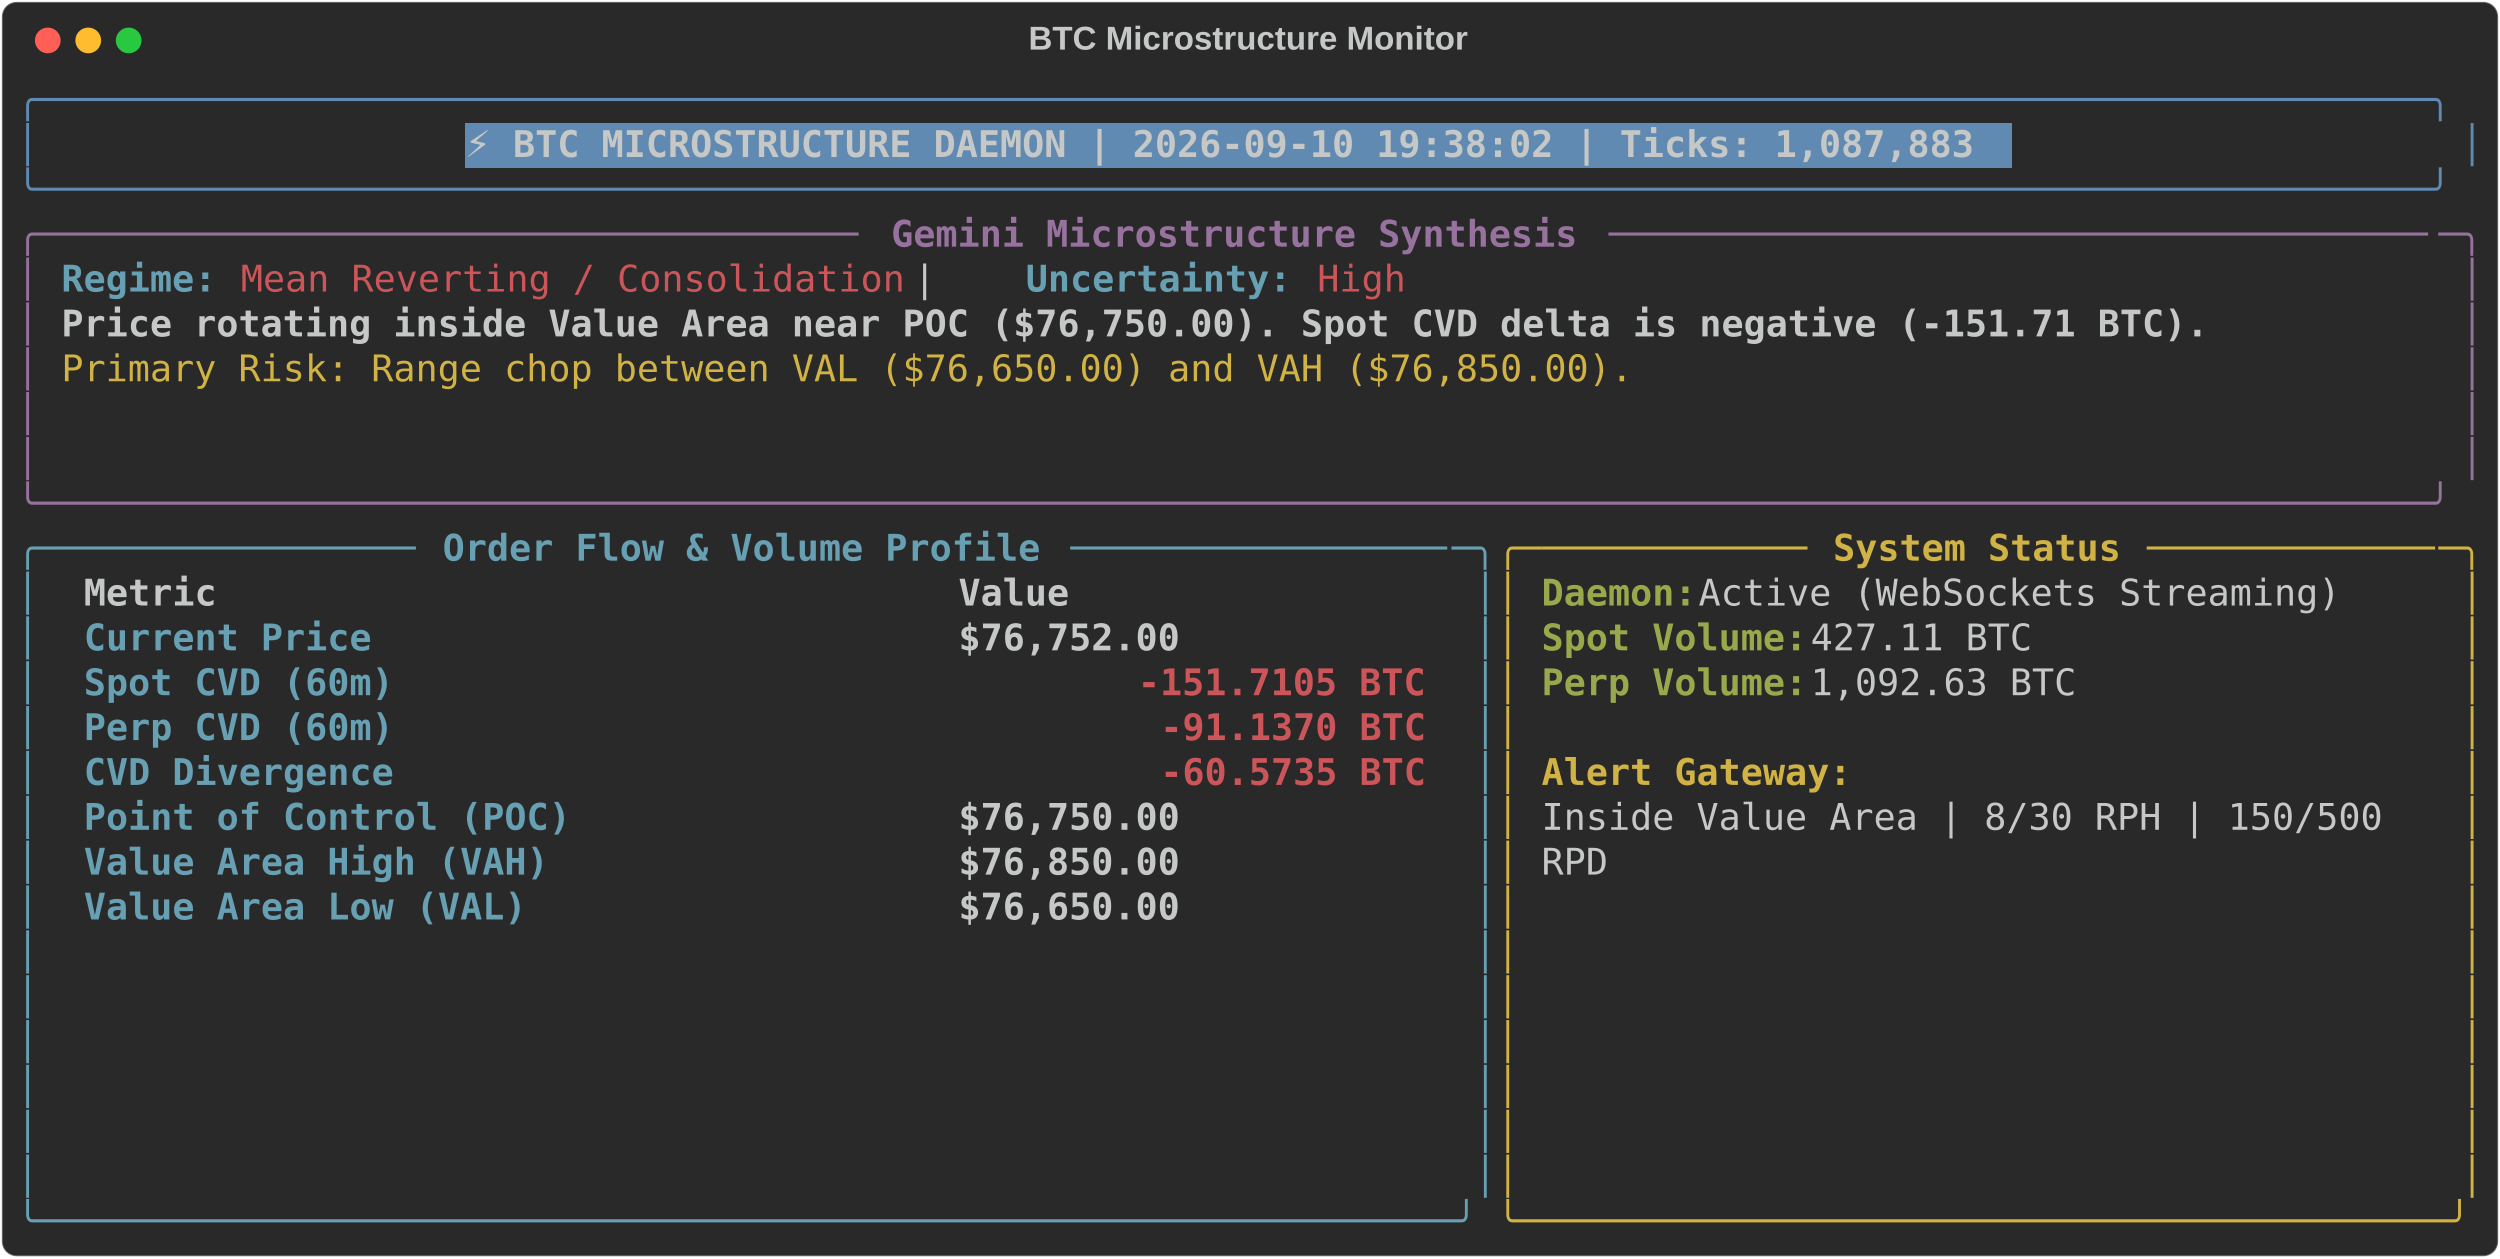
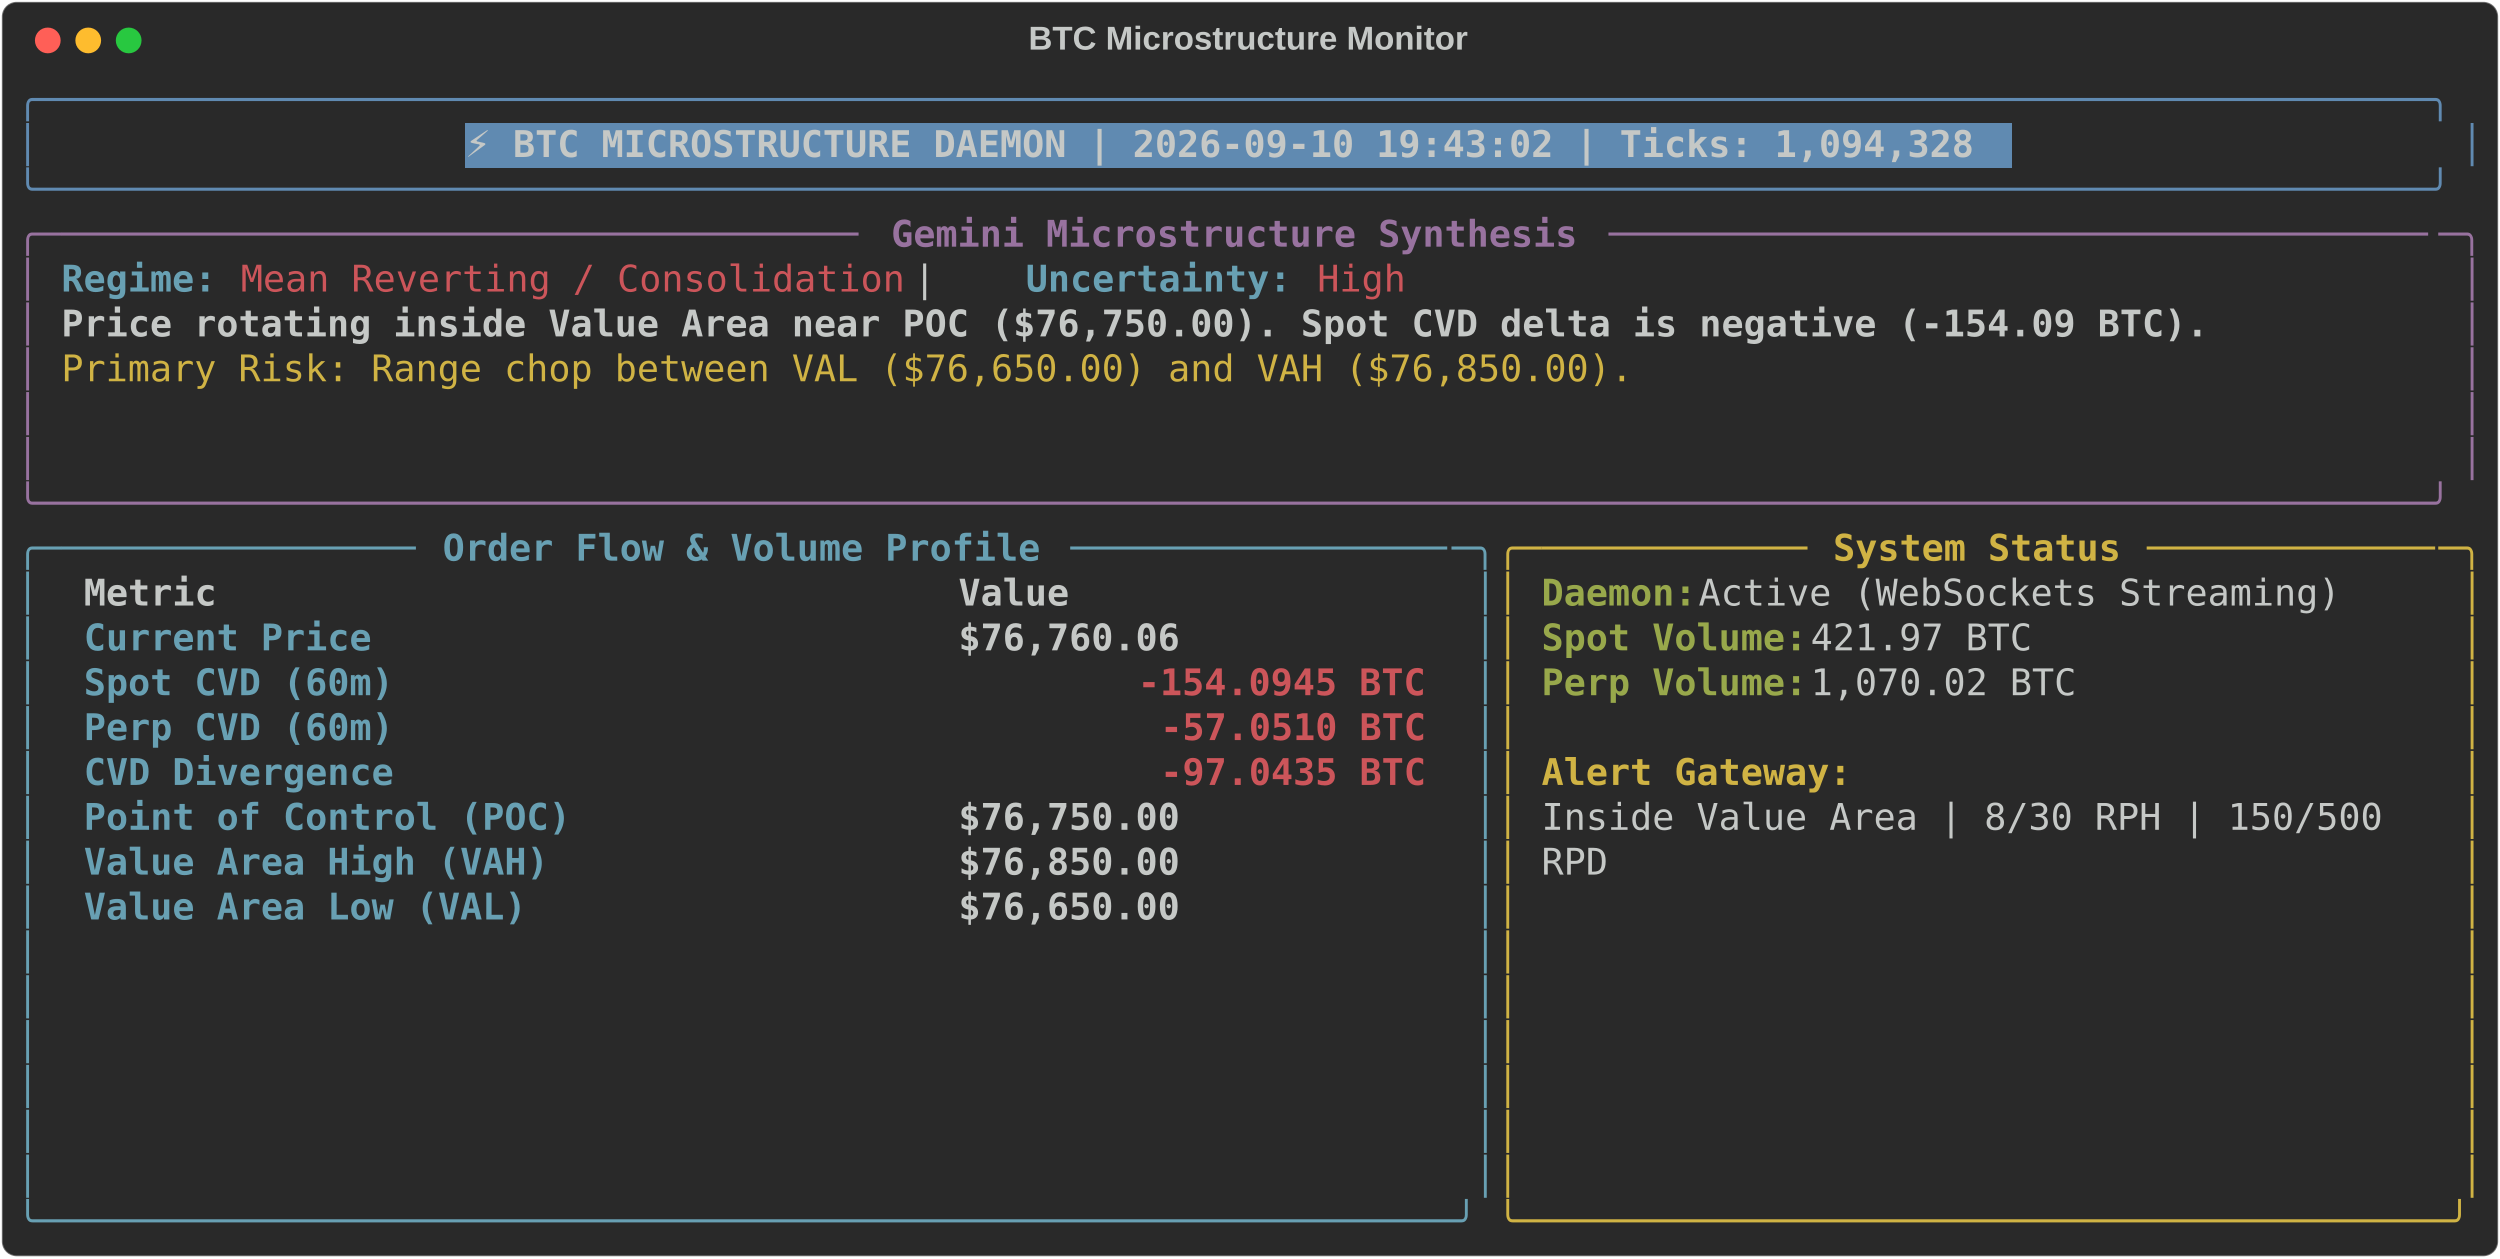
<svg xmlns="http://www.w3.org/2000/svg" class="rich-terminal" viewBox="0 0 1360 684.4">
  <style>

    @font-face {
        font-family: "Fira Code";
        src: local("FiraCode-Regular"),
                url("https://cdnjs.cloudflare.com/ajax/libs/firacode/6.2.0/woff2/FiraCode-Regular.woff2") format("woff2"),
                url("https://cdnjs.cloudflare.com/ajax/libs/firacode/6.2.0/woff/FiraCode-Regular.woff") format("woff");
        font-style: normal;
        font-weight: 400;
    }
    @font-face {
        font-family: "Fira Code";
        src: local("FiraCode-Bold"),
                url("https://cdnjs.cloudflare.com/ajax/libs/firacode/6.2.0/woff2/FiraCode-Bold.woff2") format("woff2"),
                url("https://cdnjs.cloudflare.com/ajax/libs/firacode/6.2.0/woff/FiraCode-Bold.woff") format("woff");
        font-style: bold;
        font-weight: 700;
    }

-     .terminal-4032582293-matrix {
+     .terminal-920605334-matrix {
        font-family: Fira Code, monospace;
        font-size: 20px;
        line-height: 24.4px;
        font-variant-east-asian: full-width;
    }

-     .terminal-4032582293-title {
+     .terminal-920605334-title {
        font-size: 18px;
        font-weight: bold;
        font-family: arial;
    }

-     .terminal-4032582293-r1 { fill: #608ab1 }
- .terminal-4032582293-r2 { fill: #c5c8c6 }
- .terminal-4032582293-r3 { fill: #c5c8c6;font-weight: bold }
- .terminal-4032582293-r4 { fill: #98729f }
- .terminal-4032582293-r5 { fill: #98729f;font-weight: bold }
- .terminal-4032582293-r6 { fill: #68a0b3;font-weight: bold }
- .terminal-4032582293-r7 { fill: #cc555a }
- .terminal-4032582293-r8 { fill: #d0b344 }
- .terminal-4032582293-r9 { fill: #68a0b3 }
- .terminal-4032582293-r10 { fill: #d0b344;font-weight: bold }
- .terminal-4032582293-r11 { fill: #98a84b;font-weight: bold }
- .terminal-4032582293-r12 { fill: #cc555a;font-weight: bold }
+     .terminal-920605334-r1 { fill: #608ab1 }
+ .terminal-920605334-r2 { fill: #c5c8c6 }
+ .terminal-920605334-r3 { fill: #c5c8c6;font-weight: bold }
+ .terminal-920605334-r4 { fill: #98729f }
+ .terminal-920605334-r5 { fill: #98729f;font-weight: bold }
+ .terminal-920605334-r6 { fill: #68a0b3;font-weight: bold }
+ .terminal-920605334-r7 { fill: #cc555a }
+ .terminal-920605334-r8 { fill: #d0b344 }
+ .terminal-920605334-r9 { fill: #68a0b3 }
+ .terminal-920605334-r10 { fill: #d0b344;font-weight: bold }
+ .terminal-920605334-r11 { fill: #98a84b;font-weight: bold }
+ .terminal-920605334-r12 { fill: #cc555a;font-weight: bold }
    </style>
  <defs>
-     <clipPath id="terminal-4032582293-clip-terminal">
+     <clipPath id="terminal-920605334-clip-terminal">
      <rect x="0" y="0" width="1341.0" height="633.4" />
    </clipPath>
-     <clipPath id="terminal-4032582293-line-0">
+     <clipPath id="terminal-920605334-line-0">
      <rect x="0" y="1.5" width="1342" height="24.65" />
    </clipPath>
-     <clipPath id="terminal-4032582293-line-1">
+     <clipPath id="terminal-920605334-line-1">
      <rect x="0" y="25.9" width="1342" height="24.65" />
    </clipPath>
-     <clipPath id="terminal-4032582293-line-2">
+     <clipPath id="terminal-920605334-line-2">
      <rect x="0" y="50.3" width="1342" height="24.65" />
    </clipPath>
-     <clipPath id="terminal-4032582293-line-3">
+     <clipPath id="terminal-920605334-line-3">
      <rect x="0" y="74.7" width="1342" height="24.65" />
    </clipPath>
-     <clipPath id="terminal-4032582293-line-4">
+     <clipPath id="terminal-920605334-line-4">
      <rect x="0" y="99.1" width="1342" height="24.65" />
    </clipPath>
-     <clipPath id="terminal-4032582293-line-5">
+     <clipPath id="terminal-920605334-line-5">
      <rect x="0" y="123.5" width="1342" height="24.65" />
    </clipPath>
-     <clipPath id="terminal-4032582293-line-6">
+     <clipPath id="terminal-920605334-line-6">
      <rect x="0" y="147.9" width="1342" height="24.65" />
    </clipPath>
-     <clipPath id="terminal-4032582293-line-7">
+     <clipPath id="terminal-920605334-line-7">
      <rect x="0" y="172.3" width="1342" height="24.65" />
    </clipPath>
-     <clipPath id="terminal-4032582293-line-8">
+     <clipPath id="terminal-920605334-line-8">
      <rect x="0" y="196.7" width="1342" height="24.65" />
    </clipPath>
-     <clipPath id="terminal-4032582293-line-9">
+     <clipPath id="terminal-920605334-line-9">
      <rect x="0" y="221.1" width="1342" height="24.65" />
    </clipPath>
-     <clipPath id="terminal-4032582293-line-10">
+     <clipPath id="terminal-920605334-line-10">
      <rect x="0" y="245.5" width="1342" height="24.65" />
    </clipPath>
-     <clipPath id="terminal-4032582293-line-11">
+     <clipPath id="terminal-920605334-line-11">
      <rect x="0" y="269.9" width="1342" height="24.65" />
    </clipPath>
-     <clipPath id="terminal-4032582293-line-12">
+     <clipPath id="terminal-920605334-line-12">
      <rect x="0" y="294.3" width="1342" height="24.65" />
    </clipPath>
-     <clipPath id="terminal-4032582293-line-13">
+     <clipPath id="terminal-920605334-line-13">
      <rect x="0" y="318.7" width="1342" height="24.65" />
    </clipPath>
-     <clipPath id="terminal-4032582293-line-14">
+     <clipPath id="terminal-920605334-line-14">
      <rect x="0" y="343.1" width="1342" height="24.65" />
    </clipPath>
-     <clipPath id="terminal-4032582293-line-15">
+     <clipPath id="terminal-920605334-line-15">
      <rect x="0" y="367.5" width="1342" height="24.65" />
    </clipPath>
-     <clipPath id="terminal-4032582293-line-16">
+     <clipPath id="terminal-920605334-line-16">
      <rect x="0" y="391.9" width="1342" height="24.65" />
    </clipPath>
-     <clipPath id="terminal-4032582293-line-17">
+     <clipPath id="terminal-920605334-line-17">
      <rect x="0" y="416.3" width="1342" height="24.65" />
    </clipPath>
-     <clipPath id="terminal-4032582293-line-18">
+     <clipPath id="terminal-920605334-line-18">
      <rect x="0" y="440.7" width="1342" height="24.65" />
    </clipPath>
-     <clipPath id="terminal-4032582293-line-19">
+     <clipPath id="terminal-920605334-line-19">
      <rect x="0" y="465.1" width="1342" height="24.65" />
    </clipPath>
-     <clipPath id="terminal-4032582293-line-20">
+     <clipPath id="terminal-920605334-line-20">
      <rect x="0" y="489.5" width="1342" height="24.65" />
    </clipPath>
-     <clipPath id="terminal-4032582293-line-21">
+     <clipPath id="terminal-920605334-line-21">
      <rect x="0" y="513.9" width="1342" height="24.65" />
    </clipPath>
-     <clipPath id="terminal-4032582293-line-22">
+     <clipPath id="terminal-920605334-line-22">
      <rect x="0" y="538.3" width="1342" height="24.65" />
    </clipPath>
-     <clipPath id="terminal-4032582293-line-23">
+     <clipPath id="terminal-920605334-line-23">
      <rect x="0" y="562.7" width="1342" height="24.65" />
    </clipPath>
-     <clipPath id="terminal-4032582293-line-24">
+     <clipPath id="terminal-920605334-line-24">
      <rect x="0" y="587.1" width="1342" height="24.65" />
    </clipPath>
  </defs>
  <rect fill="#292929" stroke="rgba(255,255,255,0.35)" stroke-width="1" x="1" y="1" width="1358" height="682.4" rx="8" />
-   <text class="terminal-4032582293-title" fill="#c5c8c6" text-anchor="middle" x="679" y="27">BTC Microstructure Monitor</text>
+   <text class="terminal-920605334-title" fill="#c5c8c6" text-anchor="middle" x="679" y="27">BTC Microstructure Monitor</text>
  <g transform="translate(26,22)">
    <circle cx="0" cy="0" r="7" fill="#ff5f57" />
    <circle cx="22" cy="0" r="7" fill="#febc2e" />
    <circle cx="44" cy="0" r="7" fill="#28c840" />
  </g>
-   <g transform="translate(9, 41)" clip-path="url(#terminal-4032582293-clip-terminal)">
+   <g transform="translate(9, 41)" clip-path="url(#terminal-920605334-clip-terminal)">
    <rect fill="#608ab1" x="244" y="25.9" width="841.8" height="24.65" shape-rendering="crispEdges" />
-     <g class="terminal-4032582293-matrix">
-       <text class="terminal-4032582293-r1" x="0" y="20" textLength="1342" clip-path="url(#terminal-4032582293-line-0)">╭────────────────────────────────────────────────────────────────────────────────────────────────────────────╮</text>
-       <text class="terminal-4032582293-r2" x="1342" y="20" textLength="12.2" clip-path="url(#terminal-4032582293-line-0)">
- </text>
-       <text class="terminal-4032582293-r1" x="0" y="44.4" textLength="12.2" clip-path="url(#terminal-4032582293-line-1)">│</text>
-       <text class="terminal-4032582293-r3" x="244" y="44.4" textLength="829.6" clip-path="url(#terminal-4032582293-line-1)">⚡ BTC MICROSTRUCTURE DAEMON | 2026-09-10 19:38:02 | Ticks: 1,087,883</text>
-       <text class="terminal-4032582293-r1" x="1329.8" y="44.4" textLength="12.2" clip-path="url(#terminal-4032582293-line-1)">│</text>
-       <text class="terminal-4032582293-r2" x="1342" y="44.4" textLength="12.2" clip-path="url(#terminal-4032582293-line-1)">
- </text>
-       <text class="terminal-4032582293-r1" x="0" y="68.8" textLength="1342" clip-path="url(#terminal-4032582293-line-2)">╰────────────────────────────────────────────────────────────────────────────────────────────────────────────╯</text>
-       <text class="terminal-4032582293-r2" x="1342" y="68.8" textLength="12.2" clip-path="url(#terminal-4032582293-line-2)">
- </text>
-       <text class="terminal-4032582293-r4" x="0" y="93.2" textLength="24.4" clip-path="url(#terminal-4032582293-line-3)">╭─</text>
-       <text class="terminal-4032582293-r4" x="24.4" y="93.2" textLength="439.2" clip-path="url(#terminal-4032582293-line-3)">────────────────────────────────────</text>
-       <text class="terminal-4032582293-r5" x="475.8" y="93.2" textLength="378.2" clip-path="url(#terminal-4032582293-line-3)">Gemini Microstructure Synthesis</text>
-       <text class="terminal-4032582293-r4" x="866.2" y="93.2" textLength="451.4" clip-path="url(#terminal-4032582293-line-3)">─────────────────────────────────────</text>
-       <text class="terminal-4032582293-r4" x="1317.6" y="93.2" textLength="24.4" clip-path="url(#terminal-4032582293-line-3)">─╮</text>
-       <text class="terminal-4032582293-r2" x="1342" y="93.2" textLength="12.2" clip-path="url(#terminal-4032582293-line-3)">
- </text>
-       <text class="terminal-4032582293-r4" x="0" y="117.6" textLength="12.2" clip-path="url(#terminal-4032582293-line-4)">│</text>
-       <text class="terminal-4032582293-r6" x="24.4" y="117.6" textLength="85.4" clip-path="url(#terminal-4032582293-line-4)">Regime:</text>
-       <text class="terminal-4032582293-r7" x="122" y="117.6" textLength="366" clip-path="url(#terminal-4032582293-line-4)">Mean Reverting / Consolidation</text>
-       <text class="terminal-4032582293-r2" x="488" y="117.6" textLength="61" clip-path="url(#terminal-4032582293-line-4)">  |  </text>
-       <text class="terminal-4032582293-r6" x="549" y="117.6" textLength="146.4" clip-path="url(#terminal-4032582293-line-4)">Uncertainty:</text>
-       <text class="terminal-4032582293-r7" x="707.6" y="117.6" textLength="48.8" clip-path="url(#terminal-4032582293-line-4)">High</text>
-       <text class="terminal-4032582293-r4" x="1329.8" y="117.6" textLength="12.2" clip-path="url(#terminal-4032582293-line-4)">│</text>
-       <text class="terminal-4032582293-r2" x="1342" y="117.6" textLength="12.2" clip-path="url(#terminal-4032582293-line-4)">
- </text>
-       <text class="terminal-4032582293-r4" x="0" y="142" textLength="12.2" clip-path="url(#terminal-4032582293-line-5)">│</text>
-       <text class="terminal-4032582293-r3" x="24.4" y="142" textLength="1183.4" clip-path="url(#terminal-4032582293-line-5)">Price rotating inside Value Area near POC ($76,750.00). Spot CVD delta is negative (-151.71 BTC).</text>
-       <text class="terminal-4032582293-r4" x="1329.8" y="142" textLength="12.2" clip-path="url(#terminal-4032582293-line-5)">│</text>
-       <text class="terminal-4032582293-r2" x="1342" y="142" textLength="12.2" clip-path="url(#terminal-4032582293-line-5)">
- </text>
-       <text class="terminal-4032582293-r4" x="0" y="166.4" textLength="12.2" clip-path="url(#terminal-4032582293-line-6)">│</text>
-       <text class="terminal-4032582293-r8" x="24.4" y="166.4" textLength="866.2" clip-path="url(#terminal-4032582293-line-6)">Primary Risk: Range chop between VAL ($76,650.00) and VAH ($76,850.00).</text>
-       <text class="terminal-4032582293-r4" x="1329.8" y="166.4" textLength="12.2" clip-path="url(#terminal-4032582293-line-6)">│</text>
-       <text class="terminal-4032582293-r2" x="1342" y="166.4" textLength="12.2" clip-path="url(#terminal-4032582293-line-6)">
- </text>
-       <text class="terminal-4032582293-r4" x="0" y="190.8" textLength="12.2" clip-path="url(#terminal-4032582293-line-7)">│</text>
-       <text class="terminal-4032582293-r4" x="1329.8" y="190.8" textLength="12.2" clip-path="url(#terminal-4032582293-line-7)">│</text>
-       <text class="terminal-4032582293-r2" x="1342" y="190.8" textLength="12.2" clip-path="url(#terminal-4032582293-line-7)">
- </text>
-       <text class="terminal-4032582293-r4" x="0" y="215.2" textLength="12.2" clip-path="url(#terminal-4032582293-line-8)">│</text>
-       <text class="terminal-4032582293-r4" x="1329.8" y="215.2" textLength="12.2" clip-path="url(#terminal-4032582293-line-8)">│</text>
-       <text class="terminal-4032582293-r2" x="1342" y="215.2" textLength="12.2" clip-path="url(#terminal-4032582293-line-8)">
- </text>
-       <text class="terminal-4032582293-r4" x="0" y="239.6" textLength="1342" clip-path="url(#terminal-4032582293-line-9)">╰────────────────────────────────────────────────────────────────────────────────────────────────────────────╯</text>
-       <text class="terminal-4032582293-r2" x="1342" y="239.6" textLength="12.2" clip-path="url(#terminal-4032582293-line-9)">
- </text>
-       <text class="terminal-4032582293-r9" x="0" y="264" textLength="24.4" clip-path="url(#terminal-4032582293-line-10)">╭─</text>
-       <text class="terminal-4032582293-r9" x="24.4" y="264" textLength="195.2" clip-path="url(#terminal-4032582293-line-10)">────────────────</text>
-       <text class="terminal-4032582293-r6" x="231.8" y="264" textLength="329.4" clip-path="url(#terminal-4032582293-line-10)">Order Flow &amp; Volume Profile</text>
-       <text class="terminal-4032582293-r9" x="573.4" y="264" textLength="207.4" clip-path="url(#terminal-4032582293-line-10)">─────────────────</text>
-       <text class="terminal-4032582293-r9" x="780.8" y="264" textLength="24.4" clip-path="url(#terminal-4032582293-line-10)">─╮</text>
-       <text class="terminal-4032582293-r8" x="805.2" y="264" textLength="24.4" clip-path="url(#terminal-4032582293-line-10)">╭─</text>
-       <text class="terminal-4032582293-r8" x="829.6" y="264" textLength="146.4" clip-path="url(#terminal-4032582293-line-10)">────────────</text>
-       <text class="terminal-4032582293-r10" x="988.2" y="264" textLength="158.6" clip-path="url(#terminal-4032582293-line-10)">System Status</text>
-       <text class="terminal-4032582293-r8" x="1159" y="264" textLength="158.6" clip-path="url(#terminal-4032582293-line-10)">─────────────</text>
-       <text class="terminal-4032582293-r8" x="1317.6" y="264" textLength="24.4" clip-path="url(#terminal-4032582293-line-10)">─╮</text>
-       <text class="terminal-4032582293-r2" x="1342" y="264" textLength="12.2" clip-path="url(#terminal-4032582293-line-10)">
- </text>
-       <text class="terminal-4032582293-r9" x="0" y="288.4" textLength="12.2" clip-path="url(#terminal-4032582293-line-11)">│</text>
-       <text class="terminal-4032582293-r3" x="36.6" y="288.4" textLength="451.4" clip-path="url(#terminal-4032582293-line-11)">Metric                               </text>
-       <text class="terminal-4032582293-r3" x="512.4" y="288.4" textLength="256.2" clip-path="url(#terminal-4032582293-line-11)">                Value</text>
-       <text class="terminal-4032582293-r9" x="793" y="288.4" textLength="12.2" clip-path="url(#terminal-4032582293-line-11)">│</text>
-       <text class="terminal-4032582293-r8" x="805.2" y="288.4" textLength="12.2" clip-path="url(#terminal-4032582293-line-11)">│</text>
-       <text class="terminal-4032582293-r11" x="829.6" y="288.4" textLength="85.4" clip-path="url(#terminal-4032582293-line-11)">Daemon:</text>
-       <text class="terminal-4032582293-r2" x="915" y="288.4" textLength="366" clip-path="url(#terminal-4032582293-line-11)"> Active (WebSockets Streaming)</text>
-       <text class="terminal-4032582293-r8" x="1329.8" y="288.4" textLength="12.2" clip-path="url(#terminal-4032582293-line-11)">│</text>
-       <text class="terminal-4032582293-r2" x="1342" y="288.4" textLength="12.2" clip-path="url(#terminal-4032582293-line-11)">
- </text>
-       <text class="terminal-4032582293-r9" x="0" y="312.8" textLength="12.2" clip-path="url(#terminal-4032582293-line-12)">│</text>
-       <text class="terminal-4032582293-r6" x="36.6" y="312.8" textLength="451.4" clip-path="url(#terminal-4032582293-line-12)">Current Price                        </text>
-       <text class="terminal-4032582293-r3" x="512.4" y="312.8" textLength="256.2" clip-path="url(#terminal-4032582293-line-12)">           $76,752.00</text>
-       <text class="terminal-4032582293-r9" x="793" y="312.8" textLength="12.2" clip-path="url(#terminal-4032582293-line-12)">│</text>
-       <text class="terminal-4032582293-r8" x="805.2" y="312.8" textLength="12.2" clip-path="url(#terminal-4032582293-line-12)">│</text>
-       <text class="terminal-4032582293-r11" x="829.6" y="312.8" textLength="146.4" clip-path="url(#terminal-4032582293-line-12)">Spot Volume:</text>
-       <text class="terminal-4032582293-r2" x="976" y="312.8" textLength="134.2" clip-path="url(#terminal-4032582293-line-12)"> 427.11 BTC</text>
-       <text class="terminal-4032582293-r8" x="1329.8" y="312.8" textLength="12.2" clip-path="url(#terminal-4032582293-line-12)">│</text>
-       <text class="terminal-4032582293-r2" x="1342" y="312.8" textLength="12.2" clip-path="url(#terminal-4032582293-line-12)">
- </text>
-       <text class="terminal-4032582293-r9" x="0" y="337.2" textLength="12.2" clip-path="url(#terminal-4032582293-line-13)">│</text>
-       <text class="terminal-4032582293-r6" x="36.6" y="337.2" textLength="451.4" clip-path="url(#terminal-4032582293-line-13)">Spot CVD (60m)                       </text>
-       <text class="terminal-4032582293-r12" x="610" y="337.2" textLength="158.6" clip-path="url(#terminal-4032582293-line-13)">-151.7105 BTC</text>
-       <text class="terminal-4032582293-r9" x="793" y="337.2" textLength="12.2" clip-path="url(#terminal-4032582293-line-13)">│</text>
-       <text class="terminal-4032582293-r8" x="805.2" y="337.2" textLength="12.2" clip-path="url(#terminal-4032582293-line-13)">│</text>
-       <text class="terminal-4032582293-r11" x="829.6" y="337.2" textLength="146.4" clip-path="url(#terminal-4032582293-line-13)">Perp Volume:</text>
-       <text class="terminal-4032582293-r2" x="976" y="337.2" textLength="158.6" clip-path="url(#terminal-4032582293-line-13)"> 1,092.63 BTC</text>
-       <text class="terminal-4032582293-r8" x="1329.8" y="337.2" textLength="12.2" clip-path="url(#terminal-4032582293-line-13)">│</text>
-       <text class="terminal-4032582293-r2" x="1342" y="337.2" textLength="12.2" clip-path="url(#terminal-4032582293-line-13)">
- </text>
-       <text class="terminal-4032582293-r9" x="0" y="361.6" textLength="12.2" clip-path="url(#terminal-4032582293-line-14)">│</text>
-       <text class="terminal-4032582293-r6" x="36.6" y="361.6" textLength="451.4" clip-path="url(#terminal-4032582293-line-14)">Perp CVD (60m)                       </text>
-       <text class="terminal-4032582293-r12" x="622.2" y="361.6" textLength="146.4" clip-path="url(#terminal-4032582293-line-14)">-91.1370 BTC</text>
-       <text class="terminal-4032582293-r9" x="793" y="361.6" textLength="12.2" clip-path="url(#terminal-4032582293-line-14)">│</text>
-       <text class="terminal-4032582293-r8" x="805.2" y="361.6" textLength="12.2" clip-path="url(#terminal-4032582293-line-14)">│</text>
-       <text class="terminal-4032582293-r8" x="1329.8" y="361.6" textLength="12.2" clip-path="url(#terminal-4032582293-line-14)">│</text>
-       <text class="terminal-4032582293-r2" x="1342" y="361.6" textLength="12.2" clip-path="url(#terminal-4032582293-line-14)">
- </text>
-       <text class="terminal-4032582293-r9" x="0" y="386" textLength="12.2" clip-path="url(#terminal-4032582293-line-15)">│</text>
-       <text class="terminal-4032582293-r6" x="36.6" y="386" textLength="451.4" clip-path="url(#terminal-4032582293-line-15)">CVD Divergence                       </text>
-       <text class="terminal-4032582293-r12" x="622.2" y="386" textLength="146.4" clip-path="url(#terminal-4032582293-line-15)">-60.5735 BTC</text>
-       <text class="terminal-4032582293-r9" x="793" y="386" textLength="12.2" clip-path="url(#terminal-4032582293-line-15)">│</text>
-       <text class="terminal-4032582293-r8" x="805.2" y="386" textLength="12.2" clip-path="url(#terminal-4032582293-line-15)">│</text>
-       <text class="terminal-4032582293-r10" x="829.6" y="386" textLength="170.8" clip-path="url(#terminal-4032582293-line-15)">Alert Gateway:</text>
-       <text class="terminal-4032582293-r8" x="1329.8" y="386" textLength="12.2" clip-path="url(#terminal-4032582293-line-15)">│</text>
-       <text class="terminal-4032582293-r2" x="1342" y="386" textLength="12.2" clip-path="url(#terminal-4032582293-line-15)">
- </text>
-       <text class="terminal-4032582293-r9" x="0" y="410.4" textLength="12.2" clip-path="url(#terminal-4032582293-line-16)">│</text>
-       <text class="terminal-4032582293-r6" x="36.6" y="410.4" textLength="451.4" clip-path="url(#terminal-4032582293-line-16)">Point of Control (POC)               </text>
-       <text class="terminal-4032582293-r3" x="512.4" y="410.4" textLength="256.2" clip-path="url(#terminal-4032582293-line-16)">           $76,750.00</text>
-       <text class="terminal-4032582293-r9" x="793" y="410.4" textLength="12.2" clip-path="url(#terminal-4032582293-line-16)">│</text>
-       <text class="terminal-4032582293-r8" x="805.2" y="410.4" textLength="12.2" clip-path="url(#terminal-4032582293-line-16)">│</text>
-       <text class="terminal-4032582293-r2" x="829.6" y="410.4" textLength="475.8" clip-path="url(#terminal-4032582293-line-16)">Inside Value Area | 8/30 RPH | 150/500 </text>
-       <text class="terminal-4032582293-r8" x="1329.8" y="410.4" textLength="12.2" clip-path="url(#terminal-4032582293-line-16)">│</text>
-       <text class="terminal-4032582293-r2" x="1342" y="410.4" textLength="12.2" clip-path="url(#terminal-4032582293-line-16)">
- </text>
-       <text class="terminal-4032582293-r9" x="0" y="434.8" textLength="12.2" clip-path="url(#terminal-4032582293-line-17)">│</text>
-       <text class="terminal-4032582293-r6" x="36.6" y="434.8" textLength="451.4" clip-path="url(#terminal-4032582293-line-17)">Value Area High (VAH)                </text>
-       <text class="terminal-4032582293-r3" x="512.4" y="434.8" textLength="256.2" clip-path="url(#terminal-4032582293-line-17)">           $76,850.00</text>
-       <text class="terminal-4032582293-r9" x="793" y="434.8" textLength="12.2" clip-path="url(#terminal-4032582293-line-17)">│</text>
-       <text class="terminal-4032582293-r8" x="805.2" y="434.8" textLength="12.2" clip-path="url(#terminal-4032582293-line-17)">│</text>
-       <text class="terminal-4032582293-r2" x="829.6" y="434.8" textLength="36.6" clip-path="url(#terminal-4032582293-line-17)">RPD</text>
-       <text class="terminal-4032582293-r8" x="1329.8" y="434.8" textLength="12.2" clip-path="url(#terminal-4032582293-line-17)">│</text>
-       <text class="terminal-4032582293-r2" x="1342" y="434.8" textLength="12.2" clip-path="url(#terminal-4032582293-line-17)">
- </text>
-       <text class="terminal-4032582293-r9" x="0" y="459.2" textLength="12.2" clip-path="url(#terminal-4032582293-line-18)">│</text>
-       <text class="terminal-4032582293-r6" x="36.6" y="459.2" textLength="451.4" clip-path="url(#terminal-4032582293-line-18)">Value Area Low (VAL)                 </text>
-       <text class="terminal-4032582293-r3" x="512.4" y="459.2" textLength="256.2" clip-path="url(#terminal-4032582293-line-18)">           $76,650.00</text>
-       <text class="terminal-4032582293-r9" x="793" y="459.2" textLength="12.2" clip-path="url(#terminal-4032582293-line-18)">│</text>
-       <text class="terminal-4032582293-r8" x="805.2" y="459.2" textLength="12.2" clip-path="url(#terminal-4032582293-line-18)">│</text>
-       <text class="terminal-4032582293-r8" x="1329.8" y="459.2" textLength="12.2" clip-path="url(#terminal-4032582293-line-18)">│</text>
-       <text class="terminal-4032582293-r2" x="1342" y="459.2" textLength="12.2" clip-path="url(#terminal-4032582293-line-18)">
- </text>
-       <text class="terminal-4032582293-r9" x="0" y="483.6" textLength="12.2" clip-path="url(#terminal-4032582293-line-19)">│</text>
-       <text class="terminal-4032582293-r9" x="793" y="483.6" textLength="12.2" clip-path="url(#terminal-4032582293-line-19)">│</text>
-       <text class="terminal-4032582293-r8" x="805.2" y="483.6" textLength="12.2" clip-path="url(#terminal-4032582293-line-19)">│</text>
-       <text class="terminal-4032582293-r8" x="1329.8" y="483.6" textLength="12.2" clip-path="url(#terminal-4032582293-line-19)">│</text>
-       <text class="terminal-4032582293-r2" x="1342" y="483.6" textLength="12.2" clip-path="url(#terminal-4032582293-line-19)">
- </text>
-       <text class="terminal-4032582293-r9" x="0" y="508" textLength="12.2" clip-path="url(#terminal-4032582293-line-20)">│</text>
-       <text class="terminal-4032582293-r9" x="793" y="508" textLength="12.2" clip-path="url(#terminal-4032582293-line-20)">│</text>
-       <text class="terminal-4032582293-r8" x="805.2" y="508" textLength="12.2" clip-path="url(#terminal-4032582293-line-20)">│</text>
-       <text class="terminal-4032582293-r8" x="1329.8" y="508" textLength="12.2" clip-path="url(#terminal-4032582293-line-20)">│</text>
-       <text class="terminal-4032582293-r2" x="1342" y="508" textLength="12.2" clip-path="url(#terminal-4032582293-line-20)">
- </text>
-       <text class="terminal-4032582293-r9" x="0" y="532.4" textLength="12.2" clip-path="url(#terminal-4032582293-line-21)">│</text>
-       <text class="terminal-4032582293-r9" x="793" y="532.4" textLength="12.2" clip-path="url(#terminal-4032582293-line-21)">│</text>
-       <text class="terminal-4032582293-r8" x="805.2" y="532.4" textLength="12.2" clip-path="url(#terminal-4032582293-line-21)">│</text>
-       <text class="terminal-4032582293-r8" x="1329.8" y="532.4" textLength="12.2" clip-path="url(#terminal-4032582293-line-21)">│</text>
-       <text class="terminal-4032582293-r2" x="1342" y="532.4" textLength="12.2" clip-path="url(#terminal-4032582293-line-21)">
- </text>
-       <text class="terminal-4032582293-r9" x="0" y="556.8" textLength="12.2" clip-path="url(#terminal-4032582293-line-22)">│</text>
-       <text class="terminal-4032582293-r9" x="793" y="556.8" textLength="12.2" clip-path="url(#terminal-4032582293-line-22)">│</text>
-       <text class="terminal-4032582293-r8" x="805.2" y="556.8" textLength="12.2" clip-path="url(#terminal-4032582293-line-22)">│</text>
-       <text class="terminal-4032582293-r8" x="1329.8" y="556.8" textLength="12.2" clip-path="url(#terminal-4032582293-line-22)">│</text>
-       <text class="terminal-4032582293-r2" x="1342" y="556.8" textLength="12.2" clip-path="url(#terminal-4032582293-line-22)">
- </text>
-       <text class="terminal-4032582293-r9" x="0" y="581.2" textLength="12.2" clip-path="url(#terminal-4032582293-line-23)">│</text>
-       <text class="terminal-4032582293-r9" x="793" y="581.2" textLength="12.2" clip-path="url(#terminal-4032582293-line-23)">│</text>
-       <text class="terminal-4032582293-r8" x="805.2" y="581.2" textLength="12.2" clip-path="url(#terminal-4032582293-line-23)">│</text>
-       <text class="terminal-4032582293-r8" x="1329.8" y="581.2" textLength="12.2" clip-path="url(#terminal-4032582293-line-23)">│</text>
-       <text class="terminal-4032582293-r2" x="1342" y="581.2" textLength="12.2" clip-path="url(#terminal-4032582293-line-23)">
- </text>
-       <text class="terminal-4032582293-r9" x="0" y="605.6" textLength="12.2" clip-path="url(#terminal-4032582293-line-24)">│</text>
-       <text class="terminal-4032582293-r9" x="793" y="605.6" textLength="12.2" clip-path="url(#terminal-4032582293-line-24)">│</text>
-       <text class="terminal-4032582293-r8" x="805.2" y="605.6" textLength="12.2" clip-path="url(#terminal-4032582293-line-24)">│</text>
-       <text class="terminal-4032582293-r8" x="1329.8" y="605.6" textLength="12.2" clip-path="url(#terminal-4032582293-line-24)">│</text>
-       <text class="terminal-4032582293-r2" x="1342" y="605.6" textLength="12.2" clip-path="url(#terminal-4032582293-line-24)">
- </text>
-       <text class="terminal-4032582293-r9" x="0" y="630" textLength="805.2" clip-path="url(#terminal-4032582293-line-25)">╰────────────────────────────────────────────────────────────────╯</text>
-       <text class="terminal-4032582293-r8" x="805.2" y="630" textLength="536.8" clip-path="url(#terminal-4032582293-line-25)">╰──────────────────────────────────────────╯</text>
-       <text class="terminal-4032582293-r2" x="1342" y="630" textLength="12.2" clip-path="url(#terminal-4032582293-line-25)">
+     <g class="terminal-920605334-matrix">
+       <text class="terminal-920605334-r1" x="0" y="20" textLength="1342" clip-path="url(#terminal-920605334-line-0)">╭────────────────────────────────────────────────────────────────────────────────────────────────────────────╮</text>
+       <text class="terminal-920605334-r2" x="1342" y="20" textLength="12.2" clip-path="url(#terminal-920605334-line-0)">
+ </text>
+       <text class="terminal-920605334-r1" x="0" y="44.4" textLength="12.2" clip-path="url(#terminal-920605334-line-1)">│</text>
+       <text class="terminal-920605334-r3" x="244" y="44.4" textLength="829.6" clip-path="url(#terminal-920605334-line-1)">⚡ BTC MICROSTRUCTURE DAEMON | 2026-09-10 19:43:02 | Ticks: 1,094,328</text>
+       <text class="terminal-920605334-r1" x="1329.8" y="44.4" textLength="12.2" clip-path="url(#terminal-920605334-line-1)">│</text>
+       <text class="terminal-920605334-r2" x="1342" y="44.4" textLength="12.2" clip-path="url(#terminal-920605334-line-1)">
+ </text>
+       <text class="terminal-920605334-r1" x="0" y="68.8" textLength="1342" clip-path="url(#terminal-920605334-line-2)">╰────────────────────────────────────────────────────────────────────────────────────────────────────────────╯</text>
+       <text class="terminal-920605334-r2" x="1342" y="68.8" textLength="12.2" clip-path="url(#terminal-920605334-line-2)">
+ </text>
+       <text class="terminal-920605334-r4" x="0" y="93.2" textLength="24.4" clip-path="url(#terminal-920605334-line-3)">╭─</text>
+       <text class="terminal-920605334-r4" x="24.4" y="93.2" textLength="439.2" clip-path="url(#terminal-920605334-line-3)">────────────────────────────────────</text>
+       <text class="terminal-920605334-r5" x="475.8" y="93.2" textLength="378.2" clip-path="url(#terminal-920605334-line-3)">Gemini Microstructure Synthesis</text>
+       <text class="terminal-920605334-r4" x="866.2" y="93.2" textLength="451.4" clip-path="url(#terminal-920605334-line-3)">─────────────────────────────────────</text>
+       <text class="terminal-920605334-r4" x="1317.6" y="93.2" textLength="24.4" clip-path="url(#terminal-920605334-line-3)">─╮</text>
+       <text class="terminal-920605334-r2" x="1342" y="93.2" textLength="12.2" clip-path="url(#terminal-920605334-line-3)">
+ </text>
+       <text class="terminal-920605334-r4" x="0" y="117.6" textLength="12.2" clip-path="url(#terminal-920605334-line-4)">│</text>
+       <text class="terminal-920605334-r6" x="24.4" y="117.6" textLength="85.4" clip-path="url(#terminal-920605334-line-4)">Regime:</text>
+       <text class="terminal-920605334-r7" x="122" y="117.6" textLength="366" clip-path="url(#terminal-920605334-line-4)">Mean Reverting / Consolidation</text>
+       <text class="terminal-920605334-r2" x="488" y="117.6" textLength="61" clip-path="url(#terminal-920605334-line-4)">  |  </text>
+       <text class="terminal-920605334-r6" x="549" y="117.6" textLength="146.4" clip-path="url(#terminal-920605334-line-4)">Uncertainty:</text>
+       <text class="terminal-920605334-r7" x="707.6" y="117.6" textLength="48.8" clip-path="url(#terminal-920605334-line-4)">High</text>
+       <text class="terminal-920605334-r4" x="1329.8" y="117.6" textLength="12.2" clip-path="url(#terminal-920605334-line-4)">│</text>
+       <text class="terminal-920605334-r2" x="1342" y="117.6" textLength="12.2" clip-path="url(#terminal-920605334-line-4)">
+ </text>
+       <text class="terminal-920605334-r4" x="0" y="142" textLength="12.2" clip-path="url(#terminal-920605334-line-5)">│</text>
+       <text class="terminal-920605334-r3" x="24.4" y="142" textLength="1183.4" clip-path="url(#terminal-920605334-line-5)">Price rotating inside Value Area near POC ($76,750.00). Spot CVD delta is negative (-154.09 BTC).</text>
+       <text class="terminal-920605334-r4" x="1329.8" y="142" textLength="12.2" clip-path="url(#terminal-920605334-line-5)">│</text>
+       <text class="terminal-920605334-r2" x="1342" y="142" textLength="12.2" clip-path="url(#terminal-920605334-line-5)">
+ </text>
+       <text class="terminal-920605334-r4" x="0" y="166.4" textLength="12.2" clip-path="url(#terminal-920605334-line-6)">│</text>
+       <text class="terminal-920605334-r8" x="24.4" y="166.4" textLength="866.2" clip-path="url(#terminal-920605334-line-6)">Primary Risk: Range chop between VAL ($76,650.00) and VAH ($76,850.00).</text>
+       <text class="terminal-920605334-r4" x="1329.8" y="166.4" textLength="12.2" clip-path="url(#terminal-920605334-line-6)">│</text>
+       <text class="terminal-920605334-r2" x="1342" y="166.4" textLength="12.2" clip-path="url(#terminal-920605334-line-6)">
+ </text>
+       <text class="terminal-920605334-r4" x="0" y="190.8" textLength="12.2" clip-path="url(#terminal-920605334-line-7)">│</text>
+       <text class="terminal-920605334-r4" x="1329.8" y="190.8" textLength="12.2" clip-path="url(#terminal-920605334-line-7)">│</text>
+       <text class="terminal-920605334-r2" x="1342" y="190.8" textLength="12.2" clip-path="url(#terminal-920605334-line-7)">
+ </text>
+       <text class="terminal-920605334-r4" x="0" y="215.2" textLength="12.2" clip-path="url(#terminal-920605334-line-8)">│</text>
+       <text class="terminal-920605334-r4" x="1329.8" y="215.2" textLength="12.2" clip-path="url(#terminal-920605334-line-8)">│</text>
+       <text class="terminal-920605334-r2" x="1342" y="215.2" textLength="12.2" clip-path="url(#terminal-920605334-line-8)">
+ </text>
+       <text class="terminal-920605334-r4" x="0" y="239.6" textLength="1342" clip-path="url(#terminal-920605334-line-9)">╰────────────────────────────────────────────────────────────────────────────────────────────────────────────╯</text>
+       <text class="terminal-920605334-r2" x="1342" y="239.6" textLength="12.2" clip-path="url(#terminal-920605334-line-9)">
+ </text>
+       <text class="terminal-920605334-r9" x="0" y="264" textLength="24.4" clip-path="url(#terminal-920605334-line-10)">╭─</text>
+       <text class="terminal-920605334-r9" x="24.4" y="264" textLength="195.2" clip-path="url(#terminal-920605334-line-10)">────────────────</text>
+       <text class="terminal-920605334-r6" x="231.8" y="264" textLength="329.4" clip-path="url(#terminal-920605334-line-10)">Order Flow &amp; Volume Profile</text>
+       <text class="terminal-920605334-r9" x="573.4" y="264" textLength="207.4" clip-path="url(#terminal-920605334-line-10)">─────────────────</text>
+       <text class="terminal-920605334-r9" x="780.8" y="264" textLength="24.4" clip-path="url(#terminal-920605334-line-10)">─╮</text>
+       <text class="terminal-920605334-r8" x="805.2" y="264" textLength="24.4" clip-path="url(#terminal-920605334-line-10)">╭─</text>
+       <text class="terminal-920605334-r8" x="829.6" y="264" textLength="146.4" clip-path="url(#terminal-920605334-line-10)">────────────</text>
+       <text class="terminal-920605334-r10" x="988.2" y="264" textLength="158.6" clip-path="url(#terminal-920605334-line-10)">System Status</text>
+       <text class="terminal-920605334-r8" x="1159" y="264" textLength="158.6" clip-path="url(#terminal-920605334-line-10)">─────────────</text>
+       <text class="terminal-920605334-r8" x="1317.6" y="264" textLength="24.4" clip-path="url(#terminal-920605334-line-10)">─╮</text>
+       <text class="terminal-920605334-r2" x="1342" y="264" textLength="12.2" clip-path="url(#terminal-920605334-line-10)">
+ </text>
+       <text class="terminal-920605334-r9" x="0" y="288.4" textLength="12.2" clip-path="url(#terminal-920605334-line-11)">│</text>
+       <text class="terminal-920605334-r3" x="36.6" y="288.4" textLength="451.4" clip-path="url(#terminal-920605334-line-11)">Metric                               </text>
+       <text class="terminal-920605334-r3" x="512.4" y="288.4" textLength="256.2" clip-path="url(#terminal-920605334-line-11)">                Value</text>
+       <text class="terminal-920605334-r9" x="793" y="288.4" textLength="12.2" clip-path="url(#terminal-920605334-line-11)">│</text>
+       <text class="terminal-920605334-r8" x="805.2" y="288.4" textLength="12.2" clip-path="url(#terminal-920605334-line-11)">│</text>
+       <text class="terminal-920605334-r11" x="829.6" y="288.4" textLength="85.4" clip-path="url(#terminal-920605334-line-11)">Daemon:</text>
+       <text class="terminal-920605334-r2" x="915" y="288.4" textLength="366" clip-path="url(#terminal-920605334-line-11)"> Active (WebSockets Streaming)</text>
+       <text class="terminal-920605334-r8" x="1329.8" y="288.4" textLength="12.2" clip-path="url(#terminal-920605334-line-11)">│</text>
+       <text class="terminal-920605334-r2" x="1342" y="288.4" textLength="12.2" clip-path="url(#terminal-920605334-line-11)">
+ </text>
+       <text class="terminal-920605334-r9" x="0" y="312.8" textLength="12.2" clip-path="url(#terminal-920605334-line-12)">│</text>
+       <text class="terminal-920605334-r6" x="36.6" y="312.8" textLength="451.4" clip-path="url(#terminal-920605334-line-12)">Current Price                        </text>
+       <text class="terminal-920605334-r3" x="512.4" y="312.8" textLength="256.2" clip-path="url(#terminal-920605334-line-12)">           $76,760.06</text>
+       <text class="terminal-920605334-r9" x="793" y="312.8" textLength="12.2" clip-path="url(#terminal-920605334-line-12)">│</text>
+       <text class="terminal-920605334-r8" x="805.2" y="312.8" textLength="12.2" clip-path="url(#terminal-920605334-line-12)">│</text>
+       <text class="terminal-920605334-r11" x="829.6" y="312.8" textLength="146.4" clip-path="url(#terminal-920605334-line-12)">Spot Volume:</text>
+       <text class="terminal-920605334-r2" x="976" y="312.8" textLength="134.2" clip-path="url(#terminal-920605334-line-12)"> 421.97 BTC</text>
+       <text class="terminal-920605334-r8" x="1329.8" y="312.8" textLength="12.2" clip-path="url(#terminal-920605334-line-12)">│</text>
+       <text class="terminal-920605334-r2" x="1342" y="312.8" textLength="12.2" clip-path="url(#terminal-920605334-line-12)">
+ </text>
+       <text class="terminal-920605334-r9" x="0" y="337.2" textLength="12.2" clip-path="url(#terminal-920605334-line-13)">│</text>
+       <text class="terminal-920605334-r6" x="36.6" y="337.2" textLength="451.4" clip-path="url(#terminal-920605334-line-13)">Spot CVD (60m)                       </text>
+       <text class="terminal-920605334-r12" x="610" y="337.2" textLength="158.6" clip-path="url(#terminal-920605334-line-13)">-154.0945 BTC</text>
+       <text class="terminal-920605334-r9" x="793" y="337.2" textLength="12.2" clip-path="url(#terminal-920605334-line-13)">│</text>
+       <text class="terminal-920605334-r8" x="805.2" y="337.2" textLength="12.2" clip-path="url(#terminal-920605334-line-13)">│</text>
+       <text class="terminal-920605334-r11" x="829.6" y="337.2" textLength="146.4" clip-path="url(#terminal-920605334-line-13)">Perp Volume:</text>
+       <text class="terminal-920605334-r2" x="976" y="337.2" textLength="158.6" clip-path="url(#terminal-920605334-line-13)"> 1,070.02 BTC</text>
+       <text class="terminal-920605334-r8" x="1329.8" y="337.2" textLength="12.2" clip-path="url(#terminal-920605334-line-13)">│</text>
+       <text class="terminal-920605334-r2" x="1342" y="337.2" textLength="12.2" clip-path="url(#terminal-920605334-line-13)">
+ </text>
+       <text class="terminal-920605334-r9" x="0" y="361.6" textLength="12.2" clip-path="url(#terminal-920605334-line-14)">│</text>
+       <text class="terminal-920605334-r6" x="36.6" y="361.6" textLength="451.4" clip-path="url(#terminal-920605334-line-14)">Perp CVD (60m)                       </text>
+       <text class="terminal-920605334-r12" x="622.2" y="361.6" textLength="146.4" clip-path="url(#terminal-920605334-line-14)">-57.0510 BTC</text>
+       <text class="terminal-920605334-r9" x="793" y="361.6" textLength="12.2" clip-path="url(#terminal-920605334-line-14)">│</text>
+       <text class="terminal-920605334-r8" x="805.2" y="361.6" textLength="12.2" clip-path="url(#terminal-920605334-line-14)">│</text>
+       <text class="terminal-920605334-r8" x="1329.8" y="361.6" textLength="12.2" clip-path="url(#terminal-920605334-line-14)">│</text>
+       <text class="terminal-920605334-r2" x="1342" y="361.6" textLength="12.2" clip-path="url(#terminal-920605334-line-14)">
+ </text>
+       <text class="terminal-920605334-r9" x="0" y="386" textLength="12.2" clip-path="url(#terminal-920605334-line-15)">│</text>
+       <text class="terminal-920605334-r6" x="36.6" y="386" textLength="451.4" clip-path="url(#terminal-920605334-line-15)">CVD Divergence                       </text>
+       <text class="terminal-920605334-r12" x="622.2" y="386" textLength="146.4" clip-path="url(#terminal-920605334-line-15)">-97.0435 BTC</text>
+       <text class="terminal-920605334-r9" x="793" y="386" textLength="12.2" clip-path="url(#terminal-920605334-line-15)">│</text>
+       <text class="terminal-920605334-r8" x="805.2" y="386" textLength="12.2" clip-path="url(#terminal-920605334-line-15)">│</text>
+       <text class="terminal-920605334-r10" x="829.6" y="386" textLength="170.8" clip-path="url(#terminal-920605334-line-15)">Alert Gateway:</text>
+       <text class="terminal-920605334-r8" x="1329.8" y="386" textLength="12.2" clip-path="url(#terminal-920605334-line-15)">│</text>
+       <text class="terminal-920605334-r2" x="1342" y="386" textLength="12.2" clip-path="url(#terminal-920605334-line-15)">
+ </text>
+       <text class="terminal-920605334-r9" x="0" y="410.4" textLength="12.2" clip-path="url(#terminal-920605334-line-16)">│</text>
+       <text class="terminal-920605334-r6" x="36.6" y="410.4" textLength="451.4" clip-path="url(#terminal-920605334-line-16)">Point of Control (POC)               </text>
+       <text class="terminal-920605334-r3" x="512.4" y="410.4" textLength="256.2" clip-path="url(#terminal-920605334-line-16)">           $76,750.00</text>
+       <text class="terminal-920605334-r9" x="793" y="410.4" textLength="12.2" clip-path="url(#terminal-920605334-line-16)">│</text>
+       <text class="terminal-920605334-r8" x="805.2" y="410.4" textLength="12.2" clip-path="url(#terminal-920605334-line-16)">│</text>
+       <text class="terminal-920605334-r2" x="829.6" y="410.4" textLength="475.8" clip-path="url(#terminal-920605334-line-16)">Inside Value Area | 8/30 RPH | 150/500 </text>
+       <text class="terminal-920605334-r8" x="1329.8" y="410.4" textLength="12.2" clip-path="url(#terminal-920605334-line-16)">│</text>
+       <text class="terminal-920605334-r2" x="1342" y="410.4" textLength="12.2" clip-path="url(#terminal-920605334-line-16)">
+ </text>
+       <text class="terminal-920605334-r9" x="0" y="434.8" textLength="12.2" clip-path="url(#terminal-920605334-line-17)">│</text>
+       <text class="terminal-920605334-r6" x="36.6" y="434.8" textLength="451.4" clip-path="url(#terminal-920605334-line-17)">Value Area High (VAH)                </text>
+       <text class="terminal-920605334-r3" x="512.4" y="434.8" textLength="256.2" clip-path="url(#terminal-920605334-line-17)">           $76,850.00</text>
+       <text class="terminal-920605334-r9" x="793" y="434.8" textLength="12.2" clip-path="url(#terminal-920605334-line-17)">│</text>
+       <text class="terminal-920605334-r8" x="805.2" y="434.8" textLength="12.2" clip-path="url(#terminal-920605334-line-17)">│</text>
+       <text class="terminal-920605334-r2" x="829.6" y="434.8" textLength="36.6" clip-path="url(#terminal-920605334-line-17)">RPD</text>
+       <text class="terminal-920605334-r8" x="1329.8" y="434.8" textLength="12.2" clip-path="url(#terminal-920605334-line-17)">│</text>
+       <text class="terminal-920605334-r2" x="1342" y="434.8" textLength="12.2" clip-path="url(#terminal-920605334-line-17)">
+ </text>
+       <text class="terminal-920605334-r9" x="0" y="459.2" textLength="12.2" clip-path="url(#terminal-920605334-line-18)">│</text>
+       <text class="terminal-920605334-r6" x="36.6" y="459.2" textLength="451.4" clip-path="url(#terminal-920605334-line-18)">Value Area Low (VAL)                 </text>
+       <text class="terminal-920605334-r3" x="512.4" y="459.2" textLength="256.2" clip-path="url(#terminal-920605334-line-18)">           $76,650.00</text>
+       <text class="terminal-920605334-r9" x="793" y="459.2" textLength="12.2" clip-path="url(#terminal-920605334-line-18)">│</text>
+       <text class="terminal-920605334-r8" x="805.2" y="459.2" textLength="12.2" clip-path="url(#terminal-920605334-line-18)">│</text>
+       <text class="terminal-920605334-r8" x="1329.8" y="459.2" textLength="12.2" clip-path="url(#terminal-920605334-line-18)">│</text>
+       <text class="terminal-920605334-r2" x="1342" y="459.2" textLength="12.2" clip-path="url(#terminal-920605334-line-18)">
+ </text>
+       <text class="terminal-920605334-r9" x="0" y="483.6" textLength="12.2" clip-path="url(#terminal-920605334-line-19)">│</text>
+       <text class="terminal-920605334-r9" x="793" y="483.6" textLength="12.2" clip-path="url(#terminal-920605334-line-19)">│</text>
+       <text class="terminal-920605334-r8" x="805.2" y="483.6" textLength="12.2" clip-path="url(#terminal-920605334-line-19)">│</text>
+       <text class="terminal-920605334-r8" x="1329.8" y="483.6" textLength="12.2" clip-path="url(#terminal-920605334-line-19)">│</text>
+       <text class="terminal-920605334-r2" x="1342" y="483.6" textLength="12.2" clip-path="url(#terminal-920605334-line-19)">
+ </text>
+       <text class="terminal-920605334-r9" x="0" y="508" textLength="12.2" clip-path="url(#terminal-920605334-line-20)">│</text>
+       <text class="terminal-920605334-r9" x="793" y="508" textLength="12.2" clip-path="url(#terminal-920605334-line-20)">│</text>
+       <text class="terminal-920605334-r8" x="805.2" y="508" textLength="12.2" clip-path="url(#terminal-920605334-line-20)">│</text>
+       <text class="terminal-920605334-r8" x="1329.8" y="508" textLength="12.2" clip-path="url(#terminal-920605334-line-20)">│</text>
+       <text class="terminal-920605334-r2" x="1342" y="508" textLength="12.2" clip-path="url(#terminal-920605334-line-20)">
+ </text>
+       <text class="terminal-920605334-r9" x="0" y="532.4" textLength="12.2" clip-path="url(#terminal-920605334-line-21)">│</text>
+       <text class="terminal-920605334-r9" x="793" y="532.4" textLength="12.2" clip-path="url(#terminal-920605334-line-21)">│</text>
+       <text class="terminal-920605334-r8" x="805.2" y="532.4" textLength="12.2" clip-path="url(#terminal-920605334-line-21)">│</text>
+       <text class="terminal-920605334-r8" x="1329.8" y="532.4" textLength="12.2" clip-path="url(#terminal-920605334-line-21)">│</text>
+       <text class="terminal-920605334-r2" x="1342" y="532.4" textLength="12.2" clip-path="url(#terminal-920605334-line-21)">
+ </text>
+       <text class="terminal-920605334-r9" x="0" y="556.8" textLength="12.2" clip-path="url(#terminal-920605334-line-22)">│</text>
+       <text class="terminal-920605334-r9" x="793" y="556.8" textLength="12.2" clip-path="url(#terminal-920605334-line-22)">│</text>
+       <text class="terminal-920605334-r8" x="805.2" y="556.8" textLength="12.2" clip-path="url(#terminal-920605334-line-22)">│</text>
+       <text class="terminal-920605334-r8" x="1329.8" y="556.8" textLength="12.2" clip-path="url(#terminal-920605334-line-22)">│</text>
+       <text class="terminal-920605334-r2" x="1342" y="556.8" textLength="12.2" clip-path="url(#terminal-920605334-line-22)">
+ </text>
+       <text class="terminal-920605334-r9" x="0" y="581.2" textLength="12.2" clip-path="url(#terminal-920605334-line-23)">│</text>
+       <text class="terminal-920605334-r9" x="793" y="581.2" textLength="12.2" clip-path="url(#terminal-920605334-line-23)">│</text>
+       <text class="terminal-920605334-r8" x="805.2" y="581.2" textLength="12.2" clip-path="url(#terminal-920605334-line-23)">│</text>
+       <text class="terminal-920605334-r8" x="1329.8" y="581.2" textLength="12.2" clip-path="url(#terminal-920605334-line-23)">│</text>
+       <text class="terminal-920605334-r2" x="1342" y="581.2" textLength="12.2" clip-path="url(#terminal-920605334-line-23)">
+ </text>
+       <text class="terminal-920605334-r9" x="0" y="605.6" textLength="12.2" clip-path="url(#terminal-920605334-line-24)">│</text>
+       <text class="terminal-920605334-r9" x="793" y="605.6" textLength="12.2" clip-path="url(#terminal-920605334-line-24)">│</text>
+       <text class="terminal-920605334-r8" x="805.2" y="605.6" textLength="12.2" clip-path="url(#terminal-920605334-line-24)">│</text>
+       <text class="terminal-920605334-r8" x="1329.8" y="605.6" textLength="12.2" clip-path="url(#terminal-920605334-line-24)">│</text>
+       <text class="terminal-920605334-r2" x="1342" y="605.6" textLength="12.2" clip-path="url(#terminal-920605334-line-24)">
+ </text>
+       <text class="terminal-920605334-r9" x="0" y="630" textLength="805.2" clip-path="url(#terminal-920605334-line-25)">╰────────────────────────────────────────────────────────────────╯</text>
+       <text class="terminal-920605334-r8" x="805.2" y="630" textLength="536.8" clip-path="url(#terminal-920605334-line-25)">╰──────────────────────────────────────────╯</text>
+       <text class="terminal-920605334-r2" x="1342" y="630" textLength="12.2" clip-path="url(#terminal-920605334-line-25)">
</text>
    </g>
  </g>
</svg>
